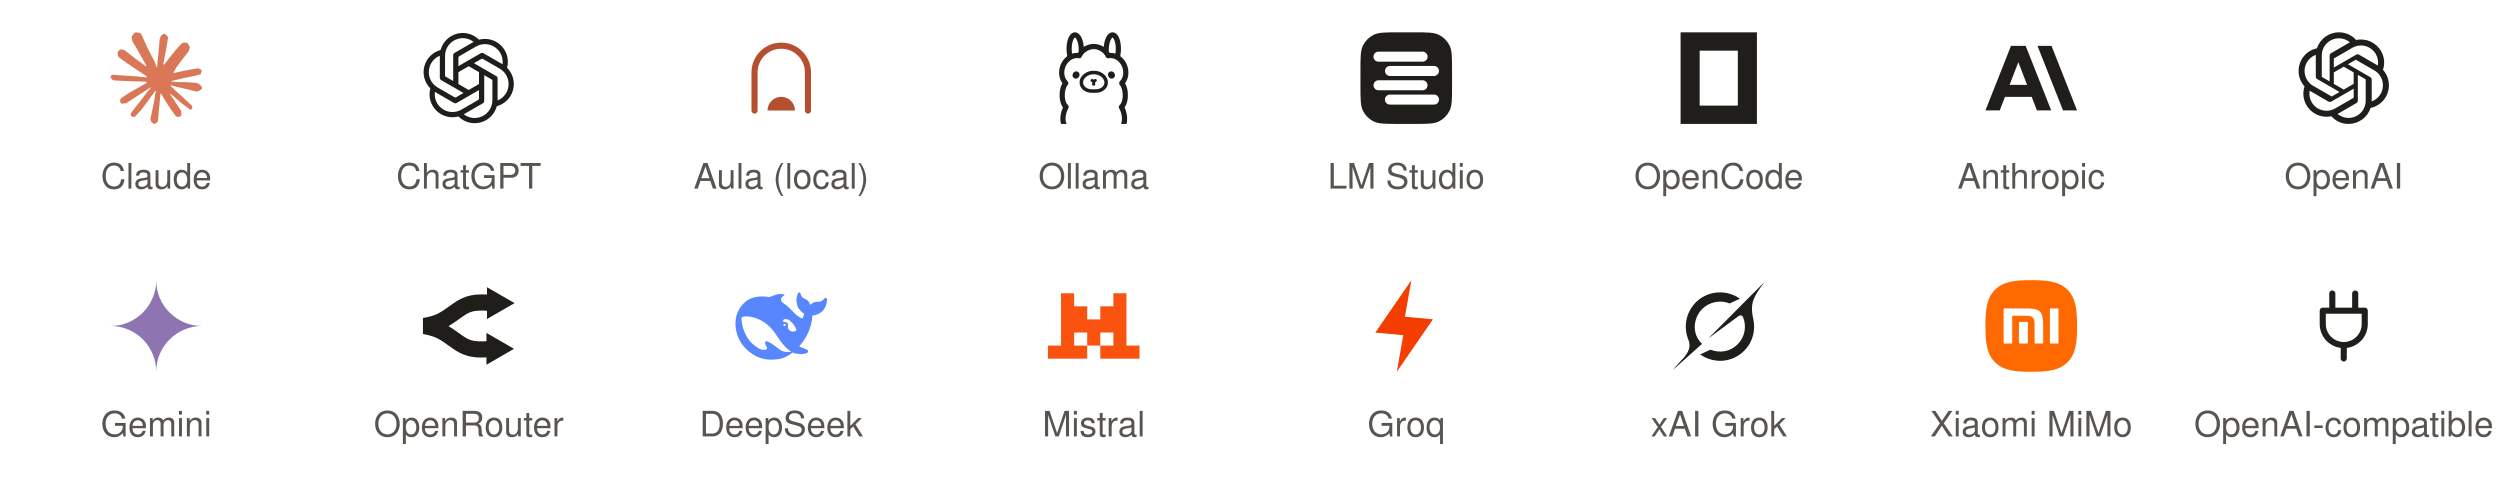
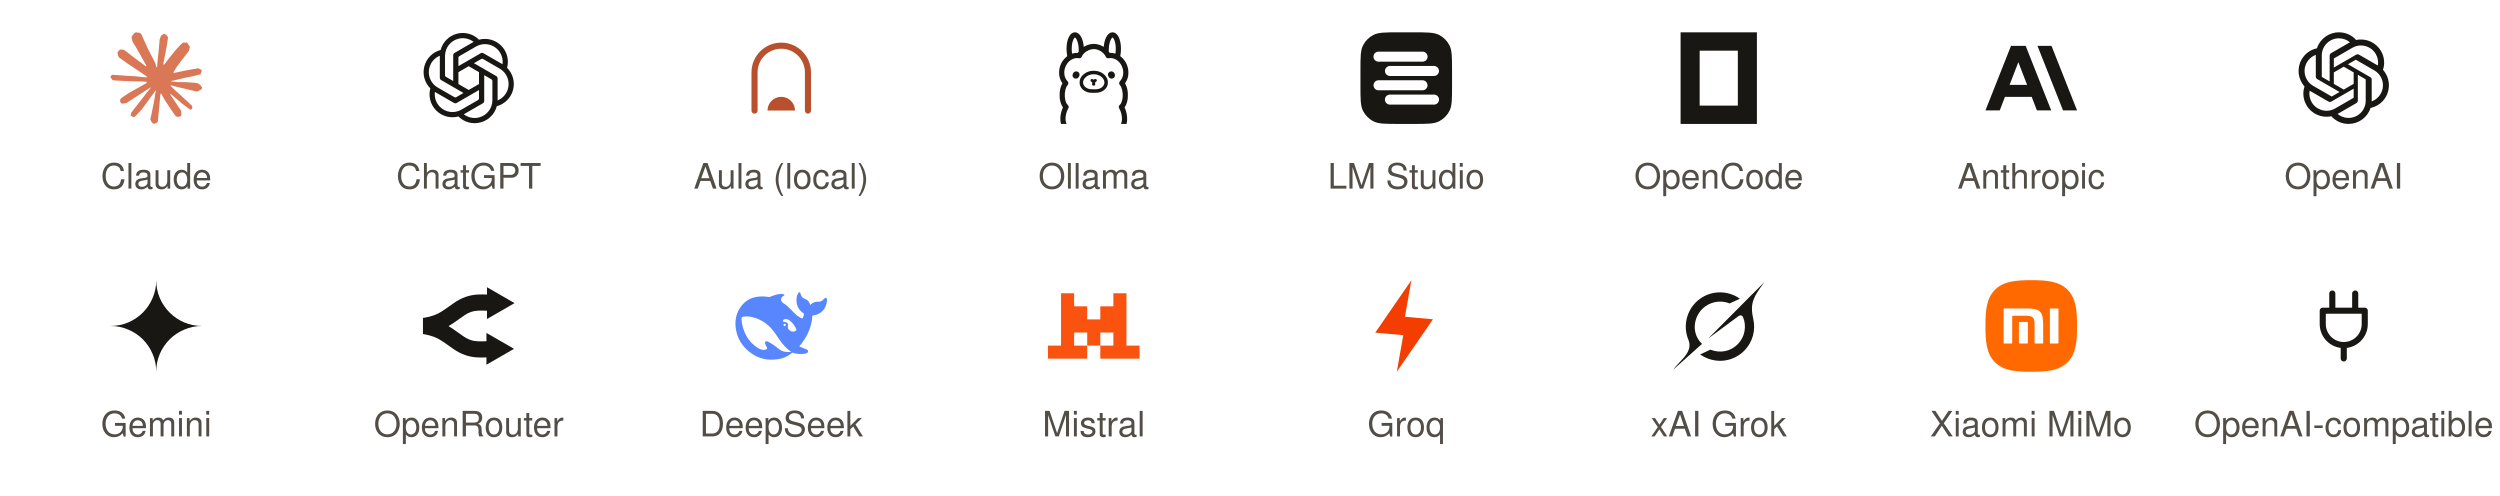
<svg xmlns="http://www.w3.org/2000/svg" width="928" height="184" viewBox="0 0 928 184" role="img" aria-label="Claude, ChatGPT, Aula (local), Ollama, LM Studio, OpenCode, Anthropic, OpenAI, Gemini, OpenRouter, DeepSeek, Mistral, Groq, xAI Grok, Xiaomi MiMo, OpenAI-compatible">
-   <g font-family="-apple-system, BlinkMacSystemFont, 'Segoe UI', Helvetica, Arial, sans-serif" font-size="13" fill="#585550">
+   <g font-family="-apple-system, BlinkMacSystemFont, 'Segoe UI', Helvetica, Arial, sans-serif" font-size="13" fill="#524d46">
    <g>
      <svg x="41" y="12" width="34" height="34" viewBox="0 0 24 24" fill="#D97757">
        <path d="m4.714 15.956 4.717-2.647.079-.231-.079-.128h-.231l-.789-.049-2.696-.073-2.337-.097-2.265-.121-.571-.121-.534-.704.055-.352.48-.322.686.061 1.518.103 2.277.158 1.651.097 2.447.255h.389l.055-.158-.134-.097-.103-.097L6.973 9.836l-2.55-1.688-1.336-.971-.723-.492-.364-.461-.158-1.008.656-.723.88.061.225.061.892.686 1.906 1.475 2.489 1.834.364.303.146-.103.018-.073-.164-.273-1.354-2.447-1.445-2.489-.643-1.032-.17-.619c-.061-.255-.103-.467-.103-.729L6.287.134 6.7 0l.996.134.419.364.619 1.415 1.002 2.228 1.554 3.03.455.898.243.832.091.255h.158v-.146l.128-1.706.237-2.095.231-2.696.079-.759.376-.911.747-.492.583.279.48.686-.067.443-.285 1.852-.559 2.902-.364 1.943h.212l.243-.243.984-1.305 1.651-2.064.729-.82.85-.905.546-.431h1.032l.759 1.129-.34 1.166-1.062 1.348-.88 1.141-1.263 1.7-.789 1.36.073.109.188-.018 2.853-.607 1.542-.279 1.84-.316.832.389.091.395-.328.807-1.967.486-2.307.461-3.436.814-.043.03.049.061 1.548.146.662.036h1.621l3.018.225.789.522.474.638-.079.486-1.214.619-1.639-.389-3.825-.911-1.311-.328h-.182v.109l1.093 1.069 2.003 1.809 2.507 2.331.128.577-.322.455-.34-.049-2.204-1.657-.85-.747-1.925-1.621h-.128v.17l.443.65 2.344 3.521.121 1.081-.17.352-.607.212-.668-.121-1.372-1.925L14.38 17.959l-1.141-1.943-.14.079-.674 7.255-.316.37-.729.279-.607-.461-.322-.747.322-1.475.389-1.925.316-1.53.285-1.9.17-.631-.012-.043-.14.018-1.433 1.967-2.18 2.945-1.724 1.846-.413.164-.716-.37.067-.662.401-.589 2.386-3.036 1.439-1.882.929-1.087-.006-.158h-.055l-6.338 4.116-1.129.146-.486-.455.061-.747.231-.243 1.906-1.311Z" />
      </svg>
      <text x="58" y="70" text-anchor="middle">Claude</text>
    </g>
    <g>
-       <svg x="157" y="12" width="34" height="34" viewBox="178 178 360 360" fill="#201e1a">
+       <svg x="157" y="12" width="34" height="34" viewBox="178 178 360 360" fill="#191714">
        <path d="M508.749 317.399C516.777 287.314 508.991 253.884 485.389 230.282C461.788 206.681 428.36 198.895 398.273 206.923C376.231 184.928 343.39 174.956 311.148 183.596C278.906 192.234 255.45 217.292 247.36 247.361C217.291 255.451 192.233 278.91 183.595 311.149C174.957 343.391 184.927 376.232 206.924 398.274C198.896 428.359 206.683 461.789 230.284 485.391C253.885 508.992 287.313 516.779 317.401 508.75C339.442 530.745 372.286 540.717 404.525 532.079C436.767 523.441 460.223 498.384 468.313 468.315C498.383 460.224 523.44 436.766 532.078 404.526C540.716 372.285 530.747 339.443 508.749 317.402V317.399ZM470.899 244.776C486.892 260.77 493.488 282.601 490.687 303.412L415.577 260.046C412.411 258.218 408.509 258.218 405.345 260.046L317.401 310.82V277.526C317.401 275.191 318.652 273.005 320.676 271.837L387.644 233.174C414.178 218.353 448.346 222.223 470.901 244.776H470.899ZM357.837 311.144L398.275 334.491V381.185L357.837 404.532L317.398 381.185V334.491L357.837 311.144ZM264.776 269.693C265.207 239.305 285.644 211.649 316.453 203.393C338.3 197.54 360.505 202.744 377.127 215.573L302.014 258.937C298.848 260.764 296.898 264.144 296.898 267.798V369.346L268.065 352.699C266.043 351.531 264.776 349.353 264.776 347.017V269.691V269.693ZM203.391 316.454C209.244 294.608 224.854 277.978 244.276 269.999V356.73C244.276 360.384 246.226 363.763 249.392 365.591L337.337 416.365L308.503 433.013C306.481 434.181 303.961 434.188 301.939 433.02L234.971 394.357C208.868 378.789 195.138 347.261 203.391 316.454ZM244.775 470.9C228.781 454.906 222.186 433.075 224.986 412.264L300.096 455.63C303.263 457.457 307.164 457.457 310.328 455.63L398.273 404.856V438.149C398.273 440.485 397.022 442.671 394.997 443.839L328.029 482.502C301.495 497.322 267.327 493.452 244.772 470.9H244.775ZM450.897 445.982C450.466 476.371 430.029 504.027 399.22 512.283C377.373 518.136 355.168 512.932 338.547 500.102L413.659 456.738C416.826 454.911 418.775 451.532 418.775 447.877V346.329L447.609 362.977C449.631 364.145 450.897 366.323 450.897 368.659V445.985V445.982ZM512.282 399.221C506.429 421.068 490.819 437.697 471.397 445.676V358.946C471.397 355.292 469.448 351.912 466.281 350.085L378.336 299.311L407.17 282.663C409.192 281.495 411.712 281.487 413.734 282.655L480.702 321.318C506.805 336.887 520.536 368.415 512.282 399.221Z" />
      </svg>
      <text x="174" y="70" text-anchor="middle">ChatGPT</text>
    </g>
    <g>
-       <svg x="273" y="12" width="34" height="34" viewBox="0 0 24 24" fill="none" stroke="#b4502f" stroke-width="1.6" stroke-linecap="round" stroke-linejoin="round" color="#b4502f">
+       <svg x="273" y="12" width="34" height="34" viewBox="0 0 24 24" fill="none" stroke="#b8502d" stroke-width="1.6" stroke-linecap="round" stroke-linejoin="round" color="#b8502d">
        <path d="M5 20.5V10.5a7 7 0 0 1 14 0v10" />
        <path d="M8.4 20.5a3.6 3.6 0 0 1 7.2 0z" fill="currentColor" stroke="none" />
      </svg>
      <text x="290" y="70" text-anchor="middle">Aula (local)</text>
    </g>
    <g>
-       <svg x="389" y="12" width="34" height="34" viewBox="0 0 24 24" fill="#201e1a">
+       <svg x="389" y="12" width="34" height="34" viewBox="0 0 24 24" fill="#191714">
        <path d="M16.361 10.26a.894.894 0 0 0-.558.47l-.072.148.001.207c0 .193.004.217.059.353.076.193.152.312.291.448.24.238.51.3.872.205a.86.86 0 0 0 .517-.436.752.752 0 0 0 .08-.498c-.064-.453-.33-.782-.724-.897a1.06 1.06 0 0 0-.466 0zm-9.203.005c-.305.096-.533.32-.65.639a1.187 1.187 0 0 0-.06.52c.057.309.31.59.598.667.362.095.632.033.872-.205.14-.136.215-.255.291-.448.055-.136.059-.16.059-.353l.001-.207-.072-.148a.894.894 0 0 0-.565-.472 1.02 1.02 0 0 0-.474.007Zm4.184 2c-.131.071-.223.25-.195.383.031.143.157.288.353.407.105.063.112.072.117.136.004.038-.01.146-.029.243-.02.094-.036.194-.036.222.002.074.07.195.143.253.064.052.076.054.255.059.164.005.198.001.264-.03.169-.082.212-.234.15-.525-.052-.243-.042-.28.087-.355.137-.08.281-.219.324-.314a.365.365 0 0 0-.175-.48.394.394 0 0 0-.181-.033c-.126 0-.207.03-.355.124l-.085.053-.053-.032c-.219-.13-.259-.145-.391-.143a.396.396 0 0 0-.193.032zm.39-2.195c-.373.036-.475.05-.654.086-.291.06-.68.195-.951.328-.94.46-1.589 1.226-1.787 2.114-.04.176-.045.234-.045.53 0 .294.005.357.043.524.264 1.16 1.332 2.017 2.714 2.173.3.033 1.596.033 1.896 0 1.11-.125 2.064-.727 2.493-1.571.114-.226.169-.372.22-.602.039-.167.044-.23.044-.523 0-.297-.005-.355-.045-.531-.288-1.29-1.539-2.304-3.072-2.497a6.873 6.873 0 0 0-.855-.031zm.645.937a3.283 3.283 0 0 1 1.44.514c.223.148.537.458.671.662.166.251.26.508.303.82.02.143.01.251-.043.482-.08.345-.332.705-.672.957a3.115 3.115 0 0 1-.689.348c-.382.122-.632.144-1.525.138-.582-.006-.686-.01-.853-.042-.57-.107-1.022-.334-1.35-.68-.264-.28-.385-.535-.45-.946-.03-.192.025-.509.137-.776.136-.326.488-.73.836-.963.403-.269.934-.46 1.422-.512.187-.02.586-.02.773-.002zm-5.503-11a1.653 1.653 0 0 0-.683.298C5.617.74 5.173 1.666 4.985 2.819c-.07.436-.119 1.04-.119 1.503 0 .544.064 1.24.155 1.721.02.107.031.202.023.208a8.12 8.12 0 0 1-.187.152 5.324 5.324 0 0 0-.949 1.02 5.49 5.49 0 0 0-.94 2.339 6.625 6.625 0 0 0-.023 1.357c.091.78.325 1.438.727 2.04l.13.195-.037.064c-.269.452-.498 1.105-.605 1.732-.084.496-.095.629-.095 1.294 0 .67.009.803.088 1.266.095.555.288 1.143.503 1.534.071.128.243.393.264.407.007.003-.014.067-.046.141a7.405 7.405 0 0 0-.548 1.873c-.062.417-.071.552-.071.991 0 .56.031.832.148 1.279L3.42 24h1.478l-.05-.091c-.297-.552-.325-1.575-.068-2.597.117-.472.25-.819.498-1.296l.148-.29v-.177c0-.165-.003-.184-.057-.293a.915.915 0 0 0-.194-.25 1.74 1.74 0 0 1-.385-.543c-.424-.92-.506-2.286-.208-3.451.124-.486.329-.918.544-1.154a.787.787 0 0 0 .223-.531c0-.195-.07-.355-.224-.522a3.136 3.136 0 0 1-.817-1.729c-.14-.96.114-2.005.69-2.834.563-.814 1.353-1.336 2.237-1.475.199-.033.57-.028.776.01.226.04.367.028.512-.041.179-.085.268-.19.374-.431.093-.215.165-.333.36-.576.234-.29.46-.489.822-.729.413-.27.884-.467 1.352-.561.17-.035.25-.04.569-.04.319 0 .398.005.569.04a4.07 4.07 0 0 1 1.914.997c.117.109.398.457.488.602.034.057.095.177.132.267.105.241.195.346.374.43.14.068.286.082.503.045.343-.058.607-.053.943.016 1.144.23 2.14 1.173 2.581 2.437.385 1.108.276 2.267-.296 3.153-.097.15-.193.27-.333.419-.301.322-.301.722-.001 1.053.493.539.801 1.866.708 3.036-.062.772-.26 1.463-.533 1.854a2.096 2.096 0 0 1-.224.258.916.916 0 0 0-.194.25c-.054.109-.057.128-.057.293v.178l.148.29c.248.476.38.823.498 1.295.253 1.008.231 2.01-.059 2.581a.845.845 0 0 0-.044.098c0 .006.329.009.732.009h.73l.02-.074.036-.134c.019-.076.057-.3.088-.516.029-.217.029-1.016 0-1.258-.11-.875-.295-1.57-.597-2.226-.032-.074-.053-.138-.046-.141.008-.005.057-.074.108-.152.376-.569.607-1.284.724-2.228.031-.26.031-1.378 0-1.628-.083-.645-.182-1.082-.348-1.525a6.083 6.083 0 0 0-.329-.7l-.038-.064.131-.194c.402-.604.636-1.262.727-2.04a6.625 6.625 0 0 0-.024-1.358 5.512 5.512 0 0 0-.939-2.339 5.325 5.325 0 0 0-.95-1.02 8.097 8.097 0 0 1-.186-.152.692.692 0 0 1 .023-.208c.208-1.087.201-2.443-.017-3.503-.19-.924-.535-1.658-.98-2.082-.354-.338-.716-.482-1.15-.455-.996.059-1.8 1.205-2.116 3.01a6.805 6.805 0 0 0-.097.726c0 .036-.007.066-.015.066a.96.96 0 0 1-.149-.078A4.857 4.857 0 0 0 12 3.03c-.832 0-1.687.243-2.456.698a.958.958 0 0 1-.148.078c-.008 0-.015-.03-.015-.066a6.71 6.71 0 0 0-.097-.725C8.997 1.392 8.337.319 7.46.048a2.096 2.096 0 0 0-.585-.041Zm.293 1.402c.248.197.523.759.682 1.388.03.113.06.244.069.292.007.047.026.152.041.233.067.365.098.76.102 1.24l.002.475-.12.175-.118.178h-.278c-.324 0-.646.041-.954.124l-.238.06c-.033.007-.038-.003-.057-.144a8.438 8.438 0 0 1 .016-2.323c.124-.788.413-1.501.696-1.711.067-.05.079-.049.157.013zm9.825-.012c.17.126.358.46.498.888.28.854.36 2.028.212 3.145-.019.14-.024.151-.057.144l-.238-.06a3.693 3.693 0 0 0-.954-.124h-.278l-.119-.178-.119-.175.002-.474c.004-.669.066-1.19.214-1.772.157-.623.434-1.185.68-1.382.078-.062.09-.063.159-.012z" />
      </svg>
      <text x="406" y="70" text-anchor="middle">Ollama</text>
    </g>
    <g>
-       <svg x="505" y="12" width="34" height="34" viewBox="0 0 24 24" fill="#201e1a">
+       <svg x="505" y="12" width="34" height="34" viewBox="0 0 24 24" fill="#191714">
        <path d="M14.025 0c3.492 0 5.237 0 6.571.68a6.24 6.24 0 0 1 2.725 2.724C24 4.738 24 6.484 24 9.975v4.05c0 3.492 0 5.237-.68 6.571a6.24 6.24 0 0 1-2.724 2.725c-1.334.679-3.08.679-6.571.679h-4.05c-3.492 0-5.237 0-6.571-.68A6.24 6.24 0 0 1 .68 20.597C0 19.262 0 17.516 0 14.025v-4.05c0-3.492 0-5.237.68-6.571A6.23 6.23 0 0 1 3.404.68C4.738 0 6.484 0 9.975 0zM7.688 16.313a1.313 1.313 0 0 0 0 2.625h11.625a1.313 1.313 0 0 0 0-2.625zm-3-3.75a1.313 1.313 0 0 0 0 2.624h11.625a1.313 1.313 0 0 0 0-2.624zm3-3.75a1.313 1.313 0 0 0 0 2.624h11.625a1.313 1.313 0 0 0 0-2.624zm-3-3.75a1.313 1.313 0 0 0 0 2.625h11.625a1.313 1.313 0 0 0 0-2.625z" />
      </svg>
      <text x="522" y="70" text-anchor="middle">LM Studio</text>
    </g>
    <g>
-       <svg x="621" y="12" width="34" height="34" viewBox="0 0 24 24" fill="#201e1a">
+       <svg x="621" y="12" width="34" height="34" viewBox="0 0 24 24" fill="#191714">
        <path d="M22 24H2V0h20zM17 4.8H7v14.4h10z" />
      </svg>
      <text x="638" y="70" text-anchor="middle">OpenCode</text>
    </g>
    <g>
-       <svg x="737" y="12" width="34" height="34" viewBox="0 0 24 24" fill="#201e1a">
+       <svg x="737" y="12" width="34" height="34" viewBox="0 0 24 24" fill="#191714">
        <path d="M17.304 3.541h-3.672l6.696 16.918H24Zm-10.608 0L0 20.459h3.744l1.369-3.553h7.005l1.369 3.553h3.744L10.536 3.541Zm-.371 10.223 2.291-5.946 2.291 5.946Z" />
      </svg>
      <text x="754" y="70" text-anchor="middle">Anthropic</text>
    </g>
    <g>
-       <svg x="853" y="12" width="34" height="34" viewBox="0 0 320 320" fill="#201e1a">
+       <svg x="853" y="12" width="34" height="34" viewBox="0 0 320 320" fill="#191714">
        <path d="m297.06 130.97c7.26-21.79 4.76-45.66-6.85-65.48-17.46-30.4-52.56-46.04-86.84-38.68-15.25-17.18-37.16-26.95-60.13-26.81-35.04-.08-66.13 22.48-76.91 55.82-22.51 4.61-41.94 18.7-53.31 38.67-17.59 30.32-13.58 68.54 9.92 94.54-7.26 21.79-4.76 45.66 6.85 65.48 17.46 30.4 52.56 46.04 86.84 38.68 15.24 17.18 37.16 26.95 60.13 26.8 35.06.09 66.16-22.49 76.94-55.86 22.51-4.61 41.94-18.7 53.31-38.67 17.57-30.32 13.55-68.51-9.94-94.51zm-120.28 168.11c-14.03.02-27.62-4.89-38.39-13.88.49-.26 1.34-.73 1.89-1.07l63.72-36.8c3.26-1.85 5.26-5.32 5.24-9.07v-89.83l26.93 15.55c.29.14.48.42.52.74v74.39c-.04 33.08-26.83 59.9-59.91 59.97zm-128.84-55.03c-7.03-12.14-9.56-26.37-7.15-40.18.47.28 1.3.79 1.89 1.13l63.72 36.8c3.23 1.89 7.23 1.89 10.47 0l77.79-44.92v31.1c.02.32-.13.63-.38.83l-64.41 37.19c-28.69 16.52-65.33 6.7-81.92-21.95zm-16.77-139.09c7-12.16 18.05-21.46 31.21-26.29 0 .55-.03 1.52-.03 2.2v73.61c-.02 3.74 1.98 7.21 5.23 9.06l77.79 44.91-26.93 15.55c-.27.18-.61.21-.91.08l-64.42-37.22c-28.63-16.58-38.45-53.21-21.95-81.89zm221.26 51.49-77.79-44.92 26.93-15.54c.27-.18.61-.21.91-.08l64.42 37.19c28.68 16.57 38.51 53.26 21.94 81.94-7.01 12.14-18.05 21.44-31.2 26.28v-75.81c.03-3.74-1.96-7.2-5.2-9.06zm26.8-40.34c-.47-.29-1.3-.79-1.89-1.13l-63.72-36.8c-3.23-1.89-7.23-1.89-10.47 0l-77.79 44.92v-31.1c-.02-.32.13-.63.38-.83l64.41-37.16c28.69-16.55 65.37-6.7 81.91 22 6.99 12.12 9.52 26.31 7.15 40.1zm-168.51 55.43-26.94-15.55c-.29-.14-.48-.42-.52-.74v-74.39c.02-33.12 26.89-59.96 60.01-59.94 14.01 0 27.57 4.92 38.34 13.88-.49.26-1.33.73-1.89 1.07l-63.72 36.8c-3.26 1.85-5.26 5.31-5.24 9.06l-.04 89.79zm14.63-31.54 34.65-20.01 34.65 20v40.01l-34.65 20-34.65-20z" />
      </svg>
      <text x="870" y="70" text-anchor="middle">OpenAI</text>
    </g>
    <g>
-       <svg x="41" y="104" width="34" height="34" viewBox="0 0 24 24" fill="#8E75B2">
+       <svg x="41" y="104" width="34" height="34" viewBox="0 0 24 24" fill="#191714">
        <path d="M11.04 19.32Q12 21.51 12 24q0-2.49.93-4.68.96-2.19 2.58-3.81t3.81-2.55Q21.51 12 24 12q-2.49 0-4.68-.93a12.3 12.3 0 0 1-3.81-2.58 12.3 12.3 0 0 1-2.58-3.81Q12 2.49 12 0q0 2.49-.96 4.68-.93 2.19-2.55 3.81a12.3 12.3 0 0 1-3.81 2.58Q2.49 12 0 12q2.49 0 4.68.96 2.19.93 3.81 2.55t2.55 3.81" />
      </svg>
      <text x="58" y="162" text-anchor="middle">Gemini</text>
    </g>
    <g>
-       <svg x="157" y="104" width="34" height="34" viewBox="0 0 24 24" fill="#201e1a">
+       <svg x="157" y="104" width="34" height="34" viewBox="0 0 24 24" fill="#191714">
        <path d="M16.778 1.844v1.919q-.569-.026-1.138-.032-.708-.008-1.415.037c-1.93.126-4.023.728-6.149 2.237-2.911 2.066-2.731 1.95-4.14 2.75-.396.223-1.342.574-2.185.798-.841.225-1.753.333-1.751.333v4.229s.768.108 1.61.333c.842.224 1.789.575 2.185.799 1.41.798 1.228.683 4.14 2.75 2.126 1.509 4.22 2.11 6.148 2.236.88.058 1.716.041 2.555.005v1.918l7.222-4.168-7.222-4.17v2.176c-.86.038-1.611.065-2.278.021-1.364-.09-2.417-.357-3.979-1.465-2.244-1.593-2.866-2.027-3.68-2.508.889-.518 1.449-.906 3.822-2.59 1.56-1.109 2.614-1.377 3.978-1.466.667-.044 1.418-.017 2.278.02v2.176L24 6.014Z" />
      </svg>
      <text x="174" y="162" text-anchor="middle">OpenRouter</text>
    </g>
    <g>
      <svg x="273" y="104" width="34" height="34" viewBox="0 0 24 24" fill="#5786FE">
        <path d="M23.748 4.651c-.254-.124-.364.113-.512.233-.051.04-.094.09-.137.137-.372.397-.806.657-1.373.626-.829-.046-1.537.214-2.163.848-.133-.782-.575-1.248-1.247-1.548-.352-.155-.708-.311-.955-.65-.172-.24-.219-.509-.305-.774-.055-.16-.11-.323-.293-.35-.2-.031-.278.136-.356.276-.313.572-.434 1.202-.422 1.84.027 1.436.633 2.58 1.838 3.393.137.094.172.187.129.323-.082.28-.18.553-.266.833-.055.179-.137.218-.328.14a5.5 5.5 0 0 1-1.737-1.179c-.857-.828-1.631-1.743-2.597-2.46a12 12 0 0 0-.689-.47c-.985-.957.13-1.743.387-1.836.27-.098.094-.433-.778-.428-.872.003-1.67.295-2.687.685a3 3 0 0 1-.465.136 9.6 9.6 0 0 0-2.883-.101c-1.885.21-3.39 1.1-4.497 2.622C.082 8.776-.231 10.854.152 13.02c.403 2.284 1.568 4.175 3.36 5.653 1.857 1.533 3.997 2.284 6.438 2.14 1.482-.085 3.132-.284 4.994-1.86.47.234.962.328 1.78.398.629.058 1.235-.031 1.705-.129.735-.155.684-.836.418-.961-2.155-1.004-1.682-.595-2.112-.926 1.095-1.295 2.768-3.598 3.284-6.733.05-.346.115-.834.108-1.114-.004-.171.035-.238.23-.257a4.2 4.2 0 0 0 1.545-.475c1.397-.763 1.96-2.016 2.093-3.517.02-.23-.004-.467-.247-.588M11.58 18.168c-2.088-1.642-3.101-2.183-3.52-2.16-.39.024-.32.472-.234.763.09.288.207.487.371.74.114.167.192.416-.113.603-.673.416-1.842-.14-1.897-.168-1.361-.801-2.5-1.86-3.301-3.306-.775-1.393-1.225-2.888-1.299-4.482-.02-.385.094-.522.477-.592a4.7 4.7 0 0 1 1.53-.038c2.131.311 3.946 1.264 5.467 2.774.868.86 1.525 1.887 2.202 2.89.72 1.066 1.494 2.082 2.48 2.915.348.291.626.513.892.677-.802.09-2.14.109-3.055-.615zm1.001-6.44a.306.306 0 0 1 .415-.287.3.3 0 0 1 .113.074.3.3 0 0 1 .086.214c0 .17-.136.307-.308.307a.303.303 0 0 1-.306-.307m3.11 1.596c-.2.081-.4.151-.591.16a1.25 1.25 0 0 1-.798-.254c-.274-.23-.47-.358-.551-.758a1.7 1.7 0 0 1 .015-.588c.07-.327-.007-.537-.238-.727-.188-.156-.426-.199-.689-.199a.6.6 0 0 1-.254-.078.253.253 0 0 1-.114-.358 1 1 0 0 1 .192-.21c.356-.202.767-.136 1.146.016.352.144.618.408 1.001.782.392.451.462.576.685.915.176.264.336.536.446.848.066.194-.02.353-.25.45" />
      </svg>
      <text x="290" y="162" text-anchor="middle">DeepSeek</text>
    </g>
    <g>
      <svg x="389" y="104" width="34" height="34" viewBox="0 0 24 24" fill="#FA520F">
        <path d="M17.143 3.429v3.428h-3.429v3.429h-3.428V6.857H6.857V3.43H3.43v13.714H0v3.428h10.286v-3.428H6.857v-3.429h3.429v3.429h3.429v-3.429h3.428v3.429h-3.428v3.428H24v-3.428h-3.43V3.429z" />
      </svg>
      <text x="406" y="162" text-anchor="middle">Mistral</text>
    </g>
    <g>
      <svg x="505" y="104" width="34" height="34" viewBox="5.1 4.4 24 24" fill="#F43E01">
        <path d="m18.445 4.406-9.468 13.74 7.341.665-1.69 9.578 9.469-13.74-7.342-.664 1.69-9.579Z" />
      </svg>
      <text x="522" y="162" text-anchor="middle">Groq</text>
    </g>
    <g>
-       <svg x="621" y="104" width="34" height="34" viewBox="0.35 -0.2 33.4 33.4" fill="#201e1a">
+       <svg x="621" y="104" width="34" height="34" viewBox="0.35 -0.2 33.4 33.4" fill="#191714">
        <path d="M13.237 21.041L24.319 12.851C24.862 12.449 25.638 12.606 25.897 13.229C27.26 16.518 26.651 20.471 23.94 23.185C21.23 25.899 17.458 26.494 14.011 25.139L10.245 26.884C15.646 30.581 22.205 29.666 26.304 25.56C29.555 22.305 30.562 17.868 29.62 13.867L29.629 13.876C28.264 7.998 29.965 5.649 33.449 0.845C33.531 0.731 33.614 0.617 33.696 0.5L29.111 5.091V5.076L13.234 21.044" />
        <path d="M10.95 23.031C7.073 19.323 7.742 13.585 11.05 10.276C13.496 7.827 17.504 6.828 21.002 8.297L24.759 6.56C24.083 6.07 23.215 5.543 22.22 5.173C17.72 3.319 12.333 4.242 8.675 7.901C5.156 11.424 4.05 16.84 5.95 21.462C7.369 24.916 5.043 27.36 2.699 29.826C1.868 30.7 1.035 31.575 0.364 32.5L10.947 23.034" />
      </svg>
      <text x="638" y="162" text-anchor="middle">xAI Grok</text>
    </g>
    <g>
      <svg x="737" y="104" width="34" height="34" viewBox="0 0 24 24" fill="#FF6900">
        <path d="M12 0C8.016 0 4.756.255 2.493 2.516.23 4.776 0 8.033 0 12.012c0 3.98.23 7.235 2.494 9.497C4.757 23.77 8.017 24 12 24c3.983 0 7.243-.23 9.506-2.491C23.77 19.247 24 15.99 24 12.012c0-3.984-.233-7.243-2.502-9.504C19.234.252 15.978 0 12 0zM4.906 7.405h5.624c1.47 0 3.007.068 3.764.827.746.746.827 2.233.83 3.676v4.54a.15.15 0 0 1-.152.147h-1.947a.15.15 0 0 1-.152-.148V11.83c-.002-.806-.048-1.634-.464-2.051-.358-.36-1.026-.441-1.72-.458H7.158a.15.15 0 0 0-.151.147v6.98a.15.15 0 0 1-.152.148H4.906a.15.15 0 0 1-.15-.148V7.554a.15.15 0 0 1 .15-.149zm12.131 0h1.949a.15.15 0 0 1 .15.15v8.892a.15.15 0 0 1-.15.148h-1.949a.15.15 0 0 1-.151-.148V7.554a.15.15 0 0 1 .151-.149zM8.92 10.948h2.046c.083 0 .15.066.15.147v5.352a.15.15 0 0 1-.15.148H8.92a.15.15 0 0 1-.152-.148v-5.352a.15.15 0 0 1 .152-.147Z" />
      </svg>
      <text x="754" y="162" text-anchor="middle">Xiaomi MiMo</text>
    </g>
    <g>
-       <svg x="853" y="104" width="34" height="34" viewBox="0 0 24 24" fill="none" stroke="#201e1a" stroke-width="1.6" stroke-linecap="round" stroke-linejoin="round" color="#201e1a">
+       <svg x="853" y="104" width="34" height="34" viewBox="0 0 24 24" fill="none" stroke="#191714" stroke-width="1.6" stroke-linecap="round" stroke-linejoin="round" color="#191714">
        <path d="M9 3.5V8M15 3.5V8M6.5 8h11v3.5a5.5 5.5 0 0 1-11 0zM12 17v3.5" />
      </svg>
      <text x="870" y="162" text-anchor="middle">OpenAI-compatible</text>
    </g>
  </g>
</svg>
